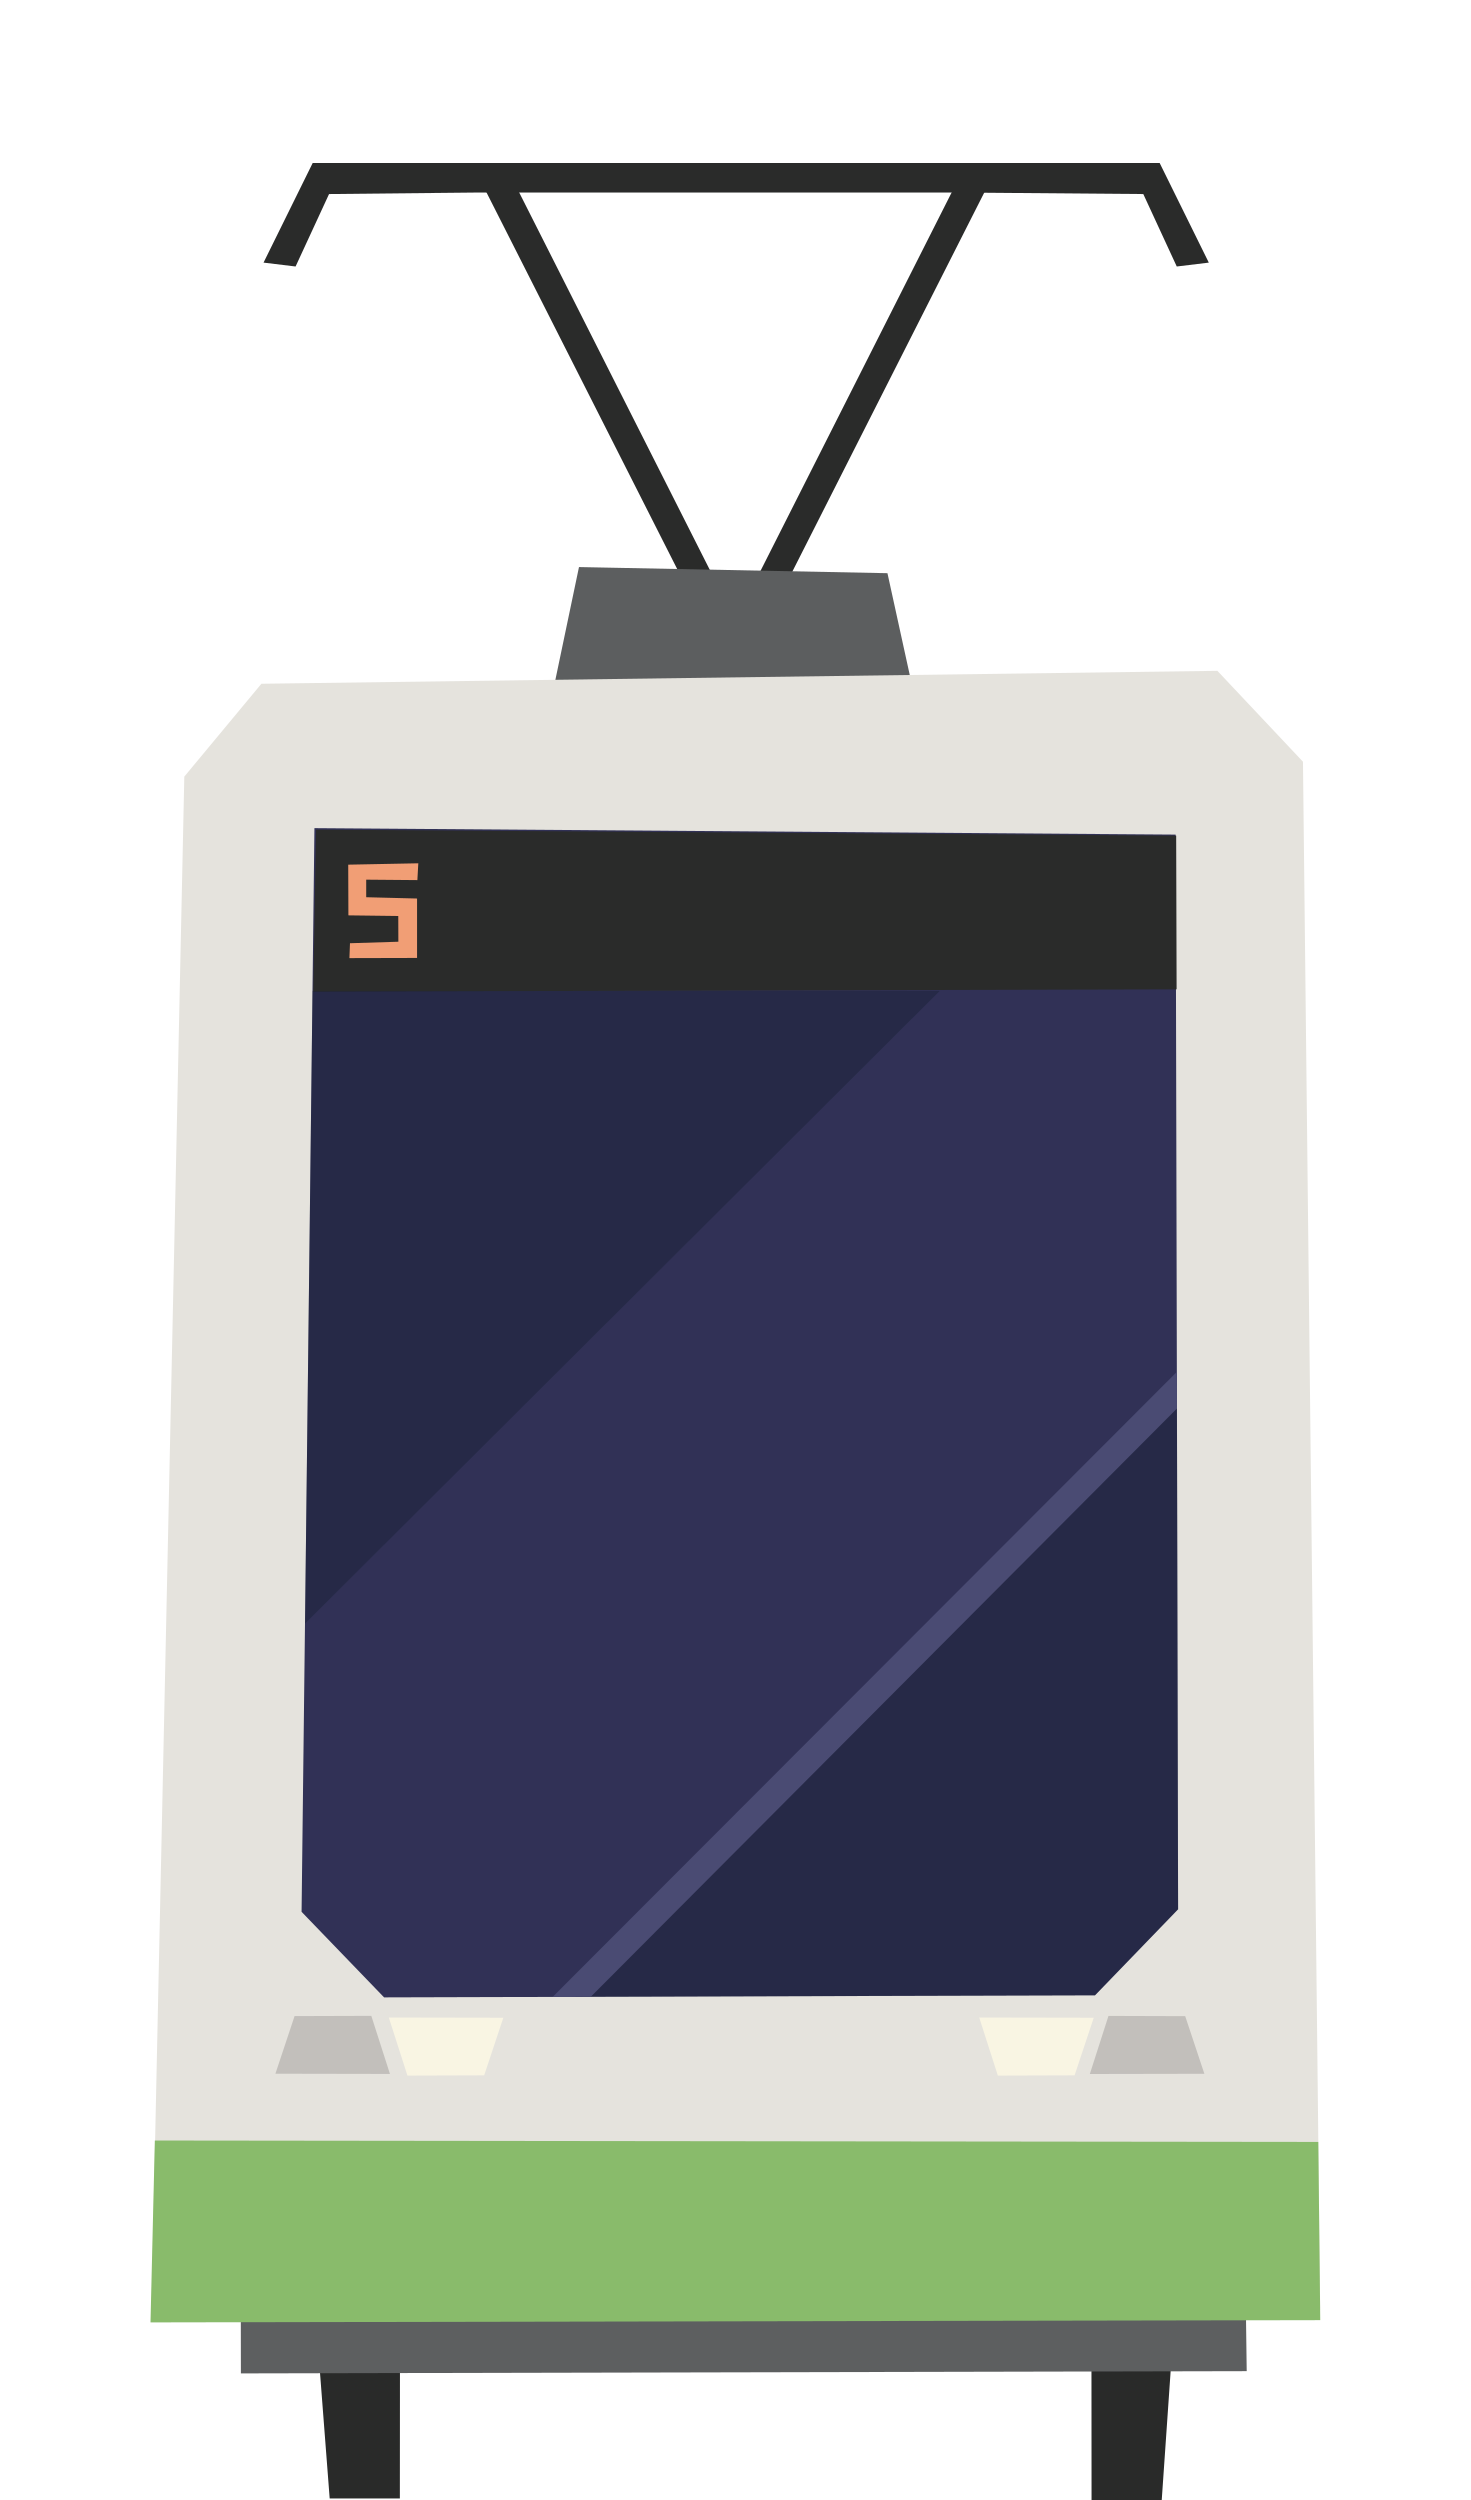
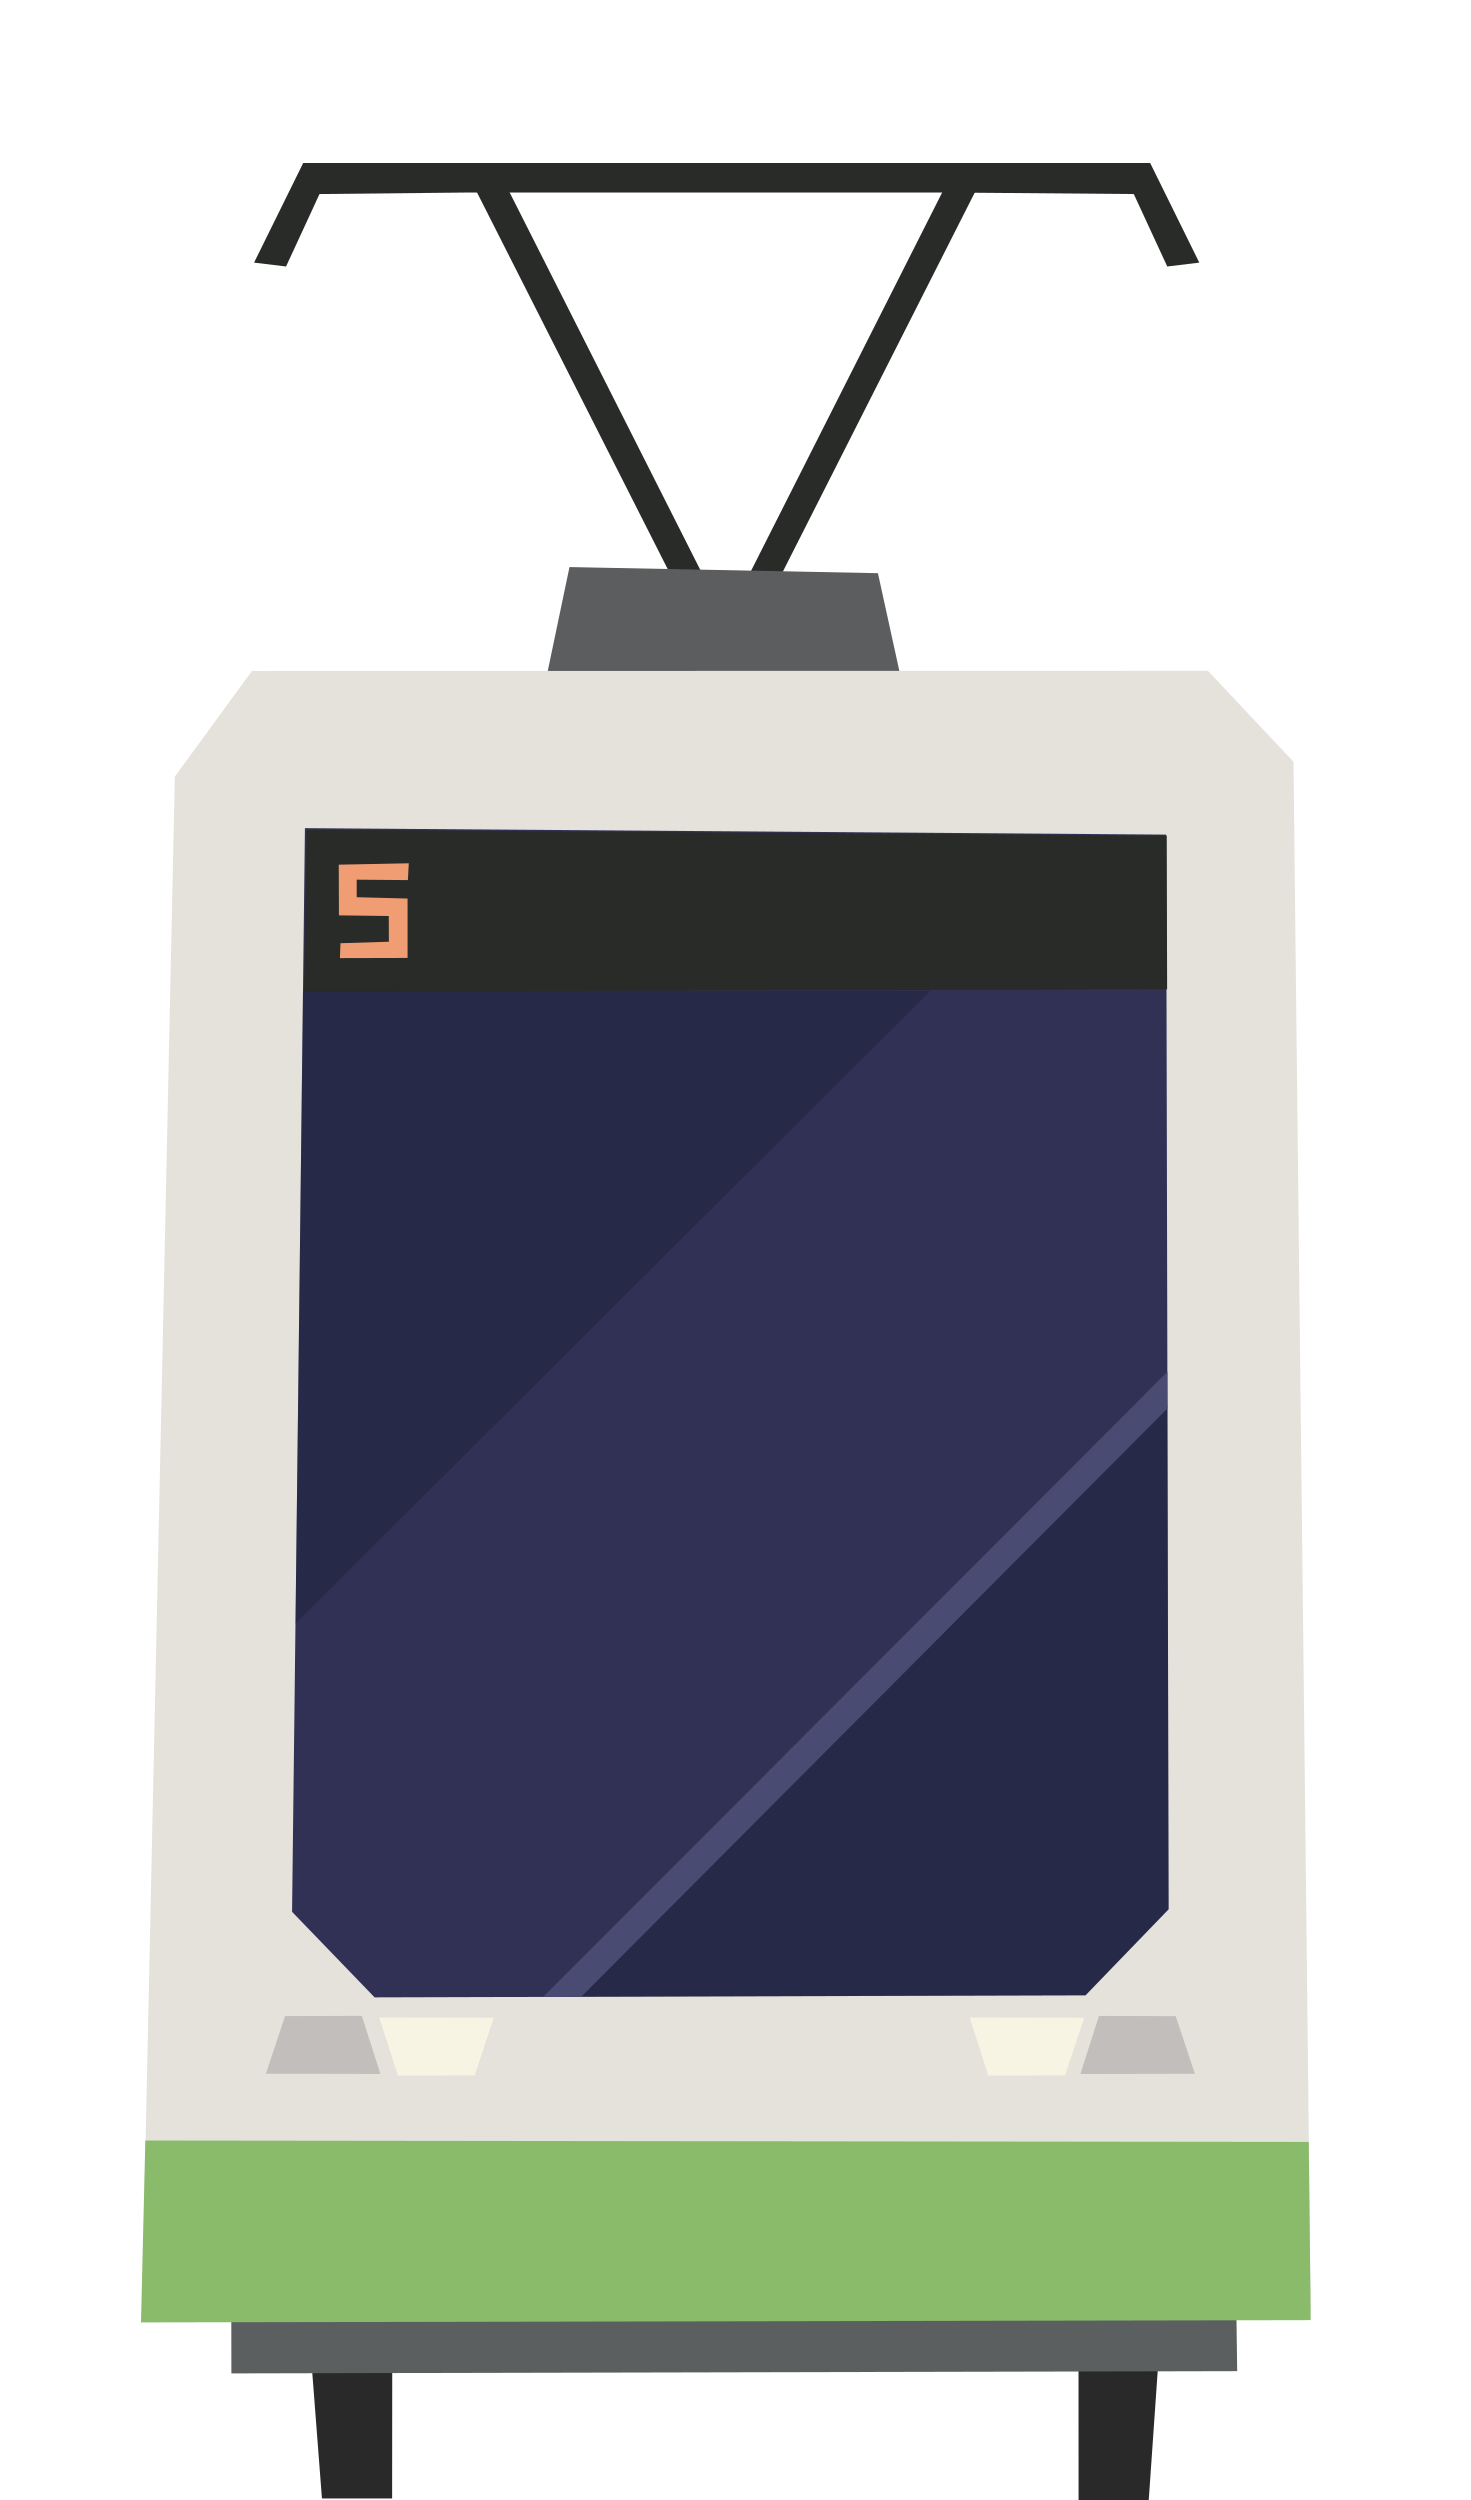
- <svg xmlns="http://www.w3.org/2000/svg" width="240px" height="408px" version="1.1" xml:space="preserve" style="fill-rule:evenodd;clip-rule:evenodd;stroke-linejoin:round;stroke-miterlimit:1.414;">
-   <g>
-     <g id="light-rail-inbound" transform="matrix(1.00015,0,0,1.00015,-1018.63,-357.389)">
-       <g transform="matrix(1,0,0,1,10.7236,0)">
-         <path d="M1197.32,765.277l-11.451,0l-0.017,-24.661l13.159,0.211l-1.691,24.45Z" style="fill:#292a29;fill-rule:nonzero;" />
-       </g>
-       <g transform="matrix(1,0,0,1,10.7236,0)">
-         <path d="M1061.55,765.027l11.451,0l0.017,-22.161l-13.159,0.211l1.691,21.95Z" style="fill:#292a29;fill-rule:nonzero;" />
-       </g>
-       <g transform="matrix(1,0,0,1,10.7236,0)">
-         <path d="M1086.09,386.669l33.084,65.333l5.25,0l-33,-65.333" style="fill:#2a2b2a;fill-rule:nonzero;" />
-       </g>
-       <g transform="matrix(1,0,0,1,10.7236,0)">
-         <path d="M1169.42,386.669l-33.084,65.333l-5.25,0l33,-65.333" style="fill:#2a2b2a;fill-rule:nonzero;" />
-       </g>
-       <g transform="matrix(1,0,0,1,10.7236,0)">
-         <path d="M1047.02,719.938l0.042,24.679l164.124,-0.367l-0.32,-24.083l-163.846,-0.229Z" style="fill:#5d5f60;fill-rule:nonzero;" />
-       </g>
-       <g transform="matrix(1,0,0,1,10.7236,0)">
-         <path d="M1102.23,449.866l-4.454,21.271l59.205,-0.105l-4.417,-20.166l-50.334,-1Z" style="fill:#5c5e5f;fill-rule:nonzero;" />
-       </g>
-       <g transform="matrix(1,0,0,1,10.7236,0)">
-         <path d="M1032.47,734.277l190.708,0l-2.812,-252.647l-13.966,-14.833l-155.991,2.11l-12.581,15.15l-5.358,250.22Z" style="fill:#e5e3dd;fill-rule:nonzero;" />
-       </g>
-       <g transform="matrix(1,0,0,1,10.7236,0)">
-         <path d="M1059.06,492.468l-2.096,176.83l13.461,13.961l116.004,-0.338l13.56,-14.04l-0.403,-175.359l-140.526,-1.054Z" style="fill:#313156;fill-rule:nonzero;" />
-       </g>
-       <g transform="matrix(1,0,0,1,10.7236,0)">
-         <path d="M1059.33,492.713l-0.458,26.429l140.874,-0.367l-0.07,-25.083l-140.346,-0.979Z" style="fill:#2a2b2a;fill-rule:nonzero;" />
-       </g>
-       <g transform="matrix(1,0,0,1,10.7236,0)">
-         <path d="M1067.51,503.74l0,-2.865l8.349,0.073l0.151,-2.745l-11.435,0.225l0.029,8.271l8.138,0.105l0.015,4.198l-7.896,0.246l-0.091,2.428l11.038,-0.028l-0.001,-9.695" style="fill:#f19e75;fill-rule:nonzero;" />
-       </g>
-       <g transform="matrix(1,0,0,1,10.7236,0)">
-         <path d="M1183.1,695.981l3.127,-9.402l-18.691,-0.036l3.043,9.479l12.521,-0.041Z" style="fill:#f9f5e3;fill-rule:nonzero;" />
-       </g>
-       <g transform="matrix(1,0,0,1,10.7236,0)">
-         <path d="M1086.76,695.981l3.127,-9.402l-18.691,-0.036l3.043,9.479l12.521,-0.041Z" style="fill:#f9f5e3;fill-rule:nonzero;" />
-       </g>
-       <g transform="matrix(1,0,0,1,10.7236,0)">
-         <path d="M1033.02,706.616l-0.708,29.679l190.872,-0.367l-0.318,-29.083l-189.846,-0.229Z" style="fill:#89bb6b;fill-rule:nonzero;" />
-       </g>
-       <g transform="matrix(1,0,0,1,10.7236,0)">
-         <path d="M1055.82,686.313l-3.127,9.402l18.691,0.036l-3.043,-9.479l-12.521,0.041Z" style="fill:#c2bfbb;fill-rule:nonzero;" />
-       </g>
-       <g transform="matrix(1,0,0,1,10.7236,0)">
-         <path d="M1201.15,686.324l3.127,9.402l-18.691,0.036l3.043,-9.479l12.521,0.041Z" style="fill:#c2bfbb;fill-rule:nonzero;" />
-       </g>
-       <g transform="matrix(1,0,0,1,10.7236,0)">
-         <path d="M1164,388.75l30.312,0.25l5.46,11.821l5.229,-0.633l-8.022,-16.26l-138.2,0l-8.022,16.26l5.228,0.633l5.461,-11.821l24.312,-0.25" style="fill:#2a2b2a;fill-rule:nonzero;" />
-       </g>
-       <g transform="matrix(1,0,0,1,10.7236,0)">
-         <clipPath id="tag1">
-           <path d="M1056.97,669.297l13.46,13.961l116.004,-0.337l13.561,-14.041l-0.403,-175.359l-140.526,-1.052l-2.096,176.828Z" />
-         </clipPath>
-         <g clip-path="url(#tag1)">
-           <clipPath id="tag2">
+ <svg xmlns="http://www.w3.org/2000/svg" width="100%" height="100%" viewBox="0 0 240 408" version="1.1" xml:space="preserve" style="fill-rule:evenodd;clip-rule:evenodd;stroke-linejoin:round;stroke-miterlimit:1.414;">
+   <g id="light-rail-inbound" transform="matrix(1.00015,0,0,1.00015,-1020.18,-357.389)">
+     <g transform="matrix(1,0,0,1,10.1536,0)">
+       <path d="M1197.32,765.277L1185.87,765.277L1185.86,740.616L1199.02,740.827L1197.32,765.277Z" style="fill:rgb(40,41,40);fill-rule:nonzero;" />
+     </g>
+     <g transform="matrix(1,0,0,1,11.0113,0)">
+       <path d="M1061.55,765.027L1073,765.027L1073.02,742.866L1059.86,743.077L1061.55,765.027Z" style="fill:rgb(40,41,40);fill-rule:nonzero;" />
+     </g>
+     <g transform="matrix(1,0,0,1,10.7236,0)">
+       <path d="M1086.09,386.669L1119.17,452.002L1124.42,452.002L1091.42,386.669" style="fill:rgb(41,43,41);fill-rule:nonzero;" />
+     </g>
+     <g transform="matrix(1,0,0,1,10.7236,0)">
+       <path d="M1169.42,386.669L1136.34,452.002L1131.09,452.002L1164.09,386.669" style="fill:rgb(41,43,41);fill-rule:nonzero;" />
+     </g>
+     <g transform="matrix(1,0,0,1,10.7236,0)">
+       <path d="M1047.02,719.938L1047.06,744.617L1211.18,744.25L1210.86,720.167L1047.02,719.938Z" style="fill:rgb(92,95,96);fill-rule:nonzero;" />
+     </g>
+     <g transform="matrix(1,0,0,1,10.7236,0)">
+       <path d="M1102.23,449.866L1097.78,471.137L1156.98,471.032L1152.56,450.866L1102.23,449.866Z" style="fill:rgb(91,93,94);fill-rule:nonzero;" />
+     </g>
+     <g transform="matrix(1,0,0,1,10.7236,0)">
+       <path d="M1032.47,734.277L1223.18,734.277L1220.37,481.63L1206.4,466.797L1050.41,466.821L1037.83,484.057L1032.47,734.277Z" style="fill:rgb(229,226,220);fill-rule:nonzero;" />
+     </g>
+     <g transform="matrix(1,0,0,1,10.7236,0)">
+       <path d="M1059.06,492.468L1056.96,669.298L1070.43,683.259L1186.43,682.921L1199.99,668.881L1199.59,493.522L1059.06,492.468Z" style="fill:rgb(49,49,86);fill-rule:nonzero;" />
+     </g>
+     <g transform="matrix(1,0,0,1,10.7236,0)">
+       <path d="M1059.33,492.713L1058.88,519.142L1199.75,518.775L1199.68,493.692L1059.33,492.713Z" style="fill:rgb(41,43,41);fill-rule:nonzero;" />
+     </g>
+     <g transform="matrix(1,0,0,1,10.7236,0)">
+       <path d="M1067.51,503.74L1067.51,500.875L1075.86,500.948L1076.01,498.203L1064.58,498.428L1064.61,506.699L1072.74,506.804L1072.76,511.002L1064.86,511.248L1064.77,513.676L1075.81,513.648L1075.81,503.953" style="fill:rgb(240,157,116);fill-rule:nonzero;" />
+     </g>
+     <g transform="matrix(1,0,0,1,10.7236,0)">
+       <path d="M1183.1,695.981L1186.23,686.579L1167.53,686.543L1170.58,696.022L1183.1,695.981Z" style="fill:rgb(248,244,227);fill-rule:nonzero;" />
+     </g>
+     <g transform="matrix(1,0,0,1,10.7236,0)">
+       <path d="M1086.76,695.981L1089.88,686.579L1071.19,686.543L1074.24,696.022L1086.76,695.981Z" style="fill:rgb(248,244,227);fill-rule:nonzero;" />
+     </g>
+     <g transform="matrix(1,0,0,1,10.7236,0)">
+       <path d="M1033.02,706.616L1032.31,736.295L1223.18,735.928L1222.86,706.845L1033.02,706.616Z" style="fill:rgb(137,187,106);fill-rule:nonzero;" />
+     </g>
+     <g transform="matrix(1,0,0,1,10.7236,0)">
+       <path d="M1055.82,686.314L1052.69,695.716L1071.38,695.752L1068.34,686.272L1055.82,686.314Z" style="fill:rgb(193,190,187);fill-rule:nonzero;" />
+     </g>
+     <g transform="matrix(1,0,0,1,10.7236,0)">
+       <path d="M1201.15,686.324L1204.28,695.726L1185.59,695.762L1188.63,686.283L1201.15,686.324Z" style="fill:rgb(193,190,187);fill-rule:nonzero;" />
+     </g>
+     <g transform="matrix(1,0,0,1,10.7236,0)">
+       <path d="M1164,388.75L1194.31,389L1199.77,400.821L1205,400.188L1196.98,383.928L1167,383.928L1087.76,383.928L1058.78,383.928L1050.76,400.188L1055.98,400.821L1061.44,389L1085.76,388.75" style="fill:rgb(41,43,41);fill-rule:nonzero;" />
+     </g>
+     <g transform="matrix(1,0,0,1,10.7236,0)">
+       <clipPath id="_clip1">
+         <path d="M1056.96,669.297L1070.42,683.258L1186.43,682.921L1199.99,668.88L1199.59,493.521L1059.06,492.469L1056.96,669.297Z" />
+       </clipPath>
+       <g clip-path="url(#_clip1)">
+         <g>
+           <clipPath id="_clip2">
            <rect x="1054.71" y="518.991" width="106.432" height="106.082" />
          </clipPath>
-           <g clip-path="url(#tag2)">
+           <g clip-path="url(#_clip2)">
            <g opacity="0.3">
-               <path d="M1161.14,518.991l-106.432,106.082l0.069,-106.078l106.363,-0.004Z" style="fill:#0c1825;fill-rule:nonzero;" />
+               <path d="M1161.14,518.991L1054.71,625.073L1054.78,518.995L1161.14,518.991Z" style="fill:rgb(12,24,37);fill-rule:nonzero;" />
            </g>
          </g>
-           <clipPath id="tag3">
+         </g>
+         <g>
+           <clipPath id="_clip3">
            <rect x="1101.07" y="584.234" width="101.244" height="102.038" />
          </clipPath>
-           <g clip-path="url(#tag3)">
+           <g clip-path="url(#_clip3)">
            <g opacity="0.3">
-               <path d="M1202.29,686.245l0.031,-102.011l-99.996,95.488l-1.248,6.55l101.213,-0.027Z" style="fill:#0c1825;fill-rule:nonzero;" />
+               <path d="M1202.29,686.245L1202.32,584.234L1102.32,679.722L1101.07,686.272L1202.29,686.245Z" style="fill:rgb(12,24,37);fill-rule:nonzero;" />
            </g>
          </g>
        </g>
      </g>
-       <g transform="matrix(1,0,0,1,10.7236,0)">
-         <path d="M1097.94,683.179l6.215,-0.018l95.648,-95.99l-0.013,-5.982l-101.85,101.99Z" style="fill:#4a4b73;fill-rule:nonzero;" />
-       </g>
+     </g>
+     <g transform="matrix(1,0,0,1,10.7236,0)">
+       <path d="M1097.94,683.179L1104.15,683.161L1199.8,587.171L1199.79,581.189L1097.94,683.179Z" style="fill:rgb(73,75,114);fill-rule:nonzero;" />
    </g>
  </g>
</svg>
